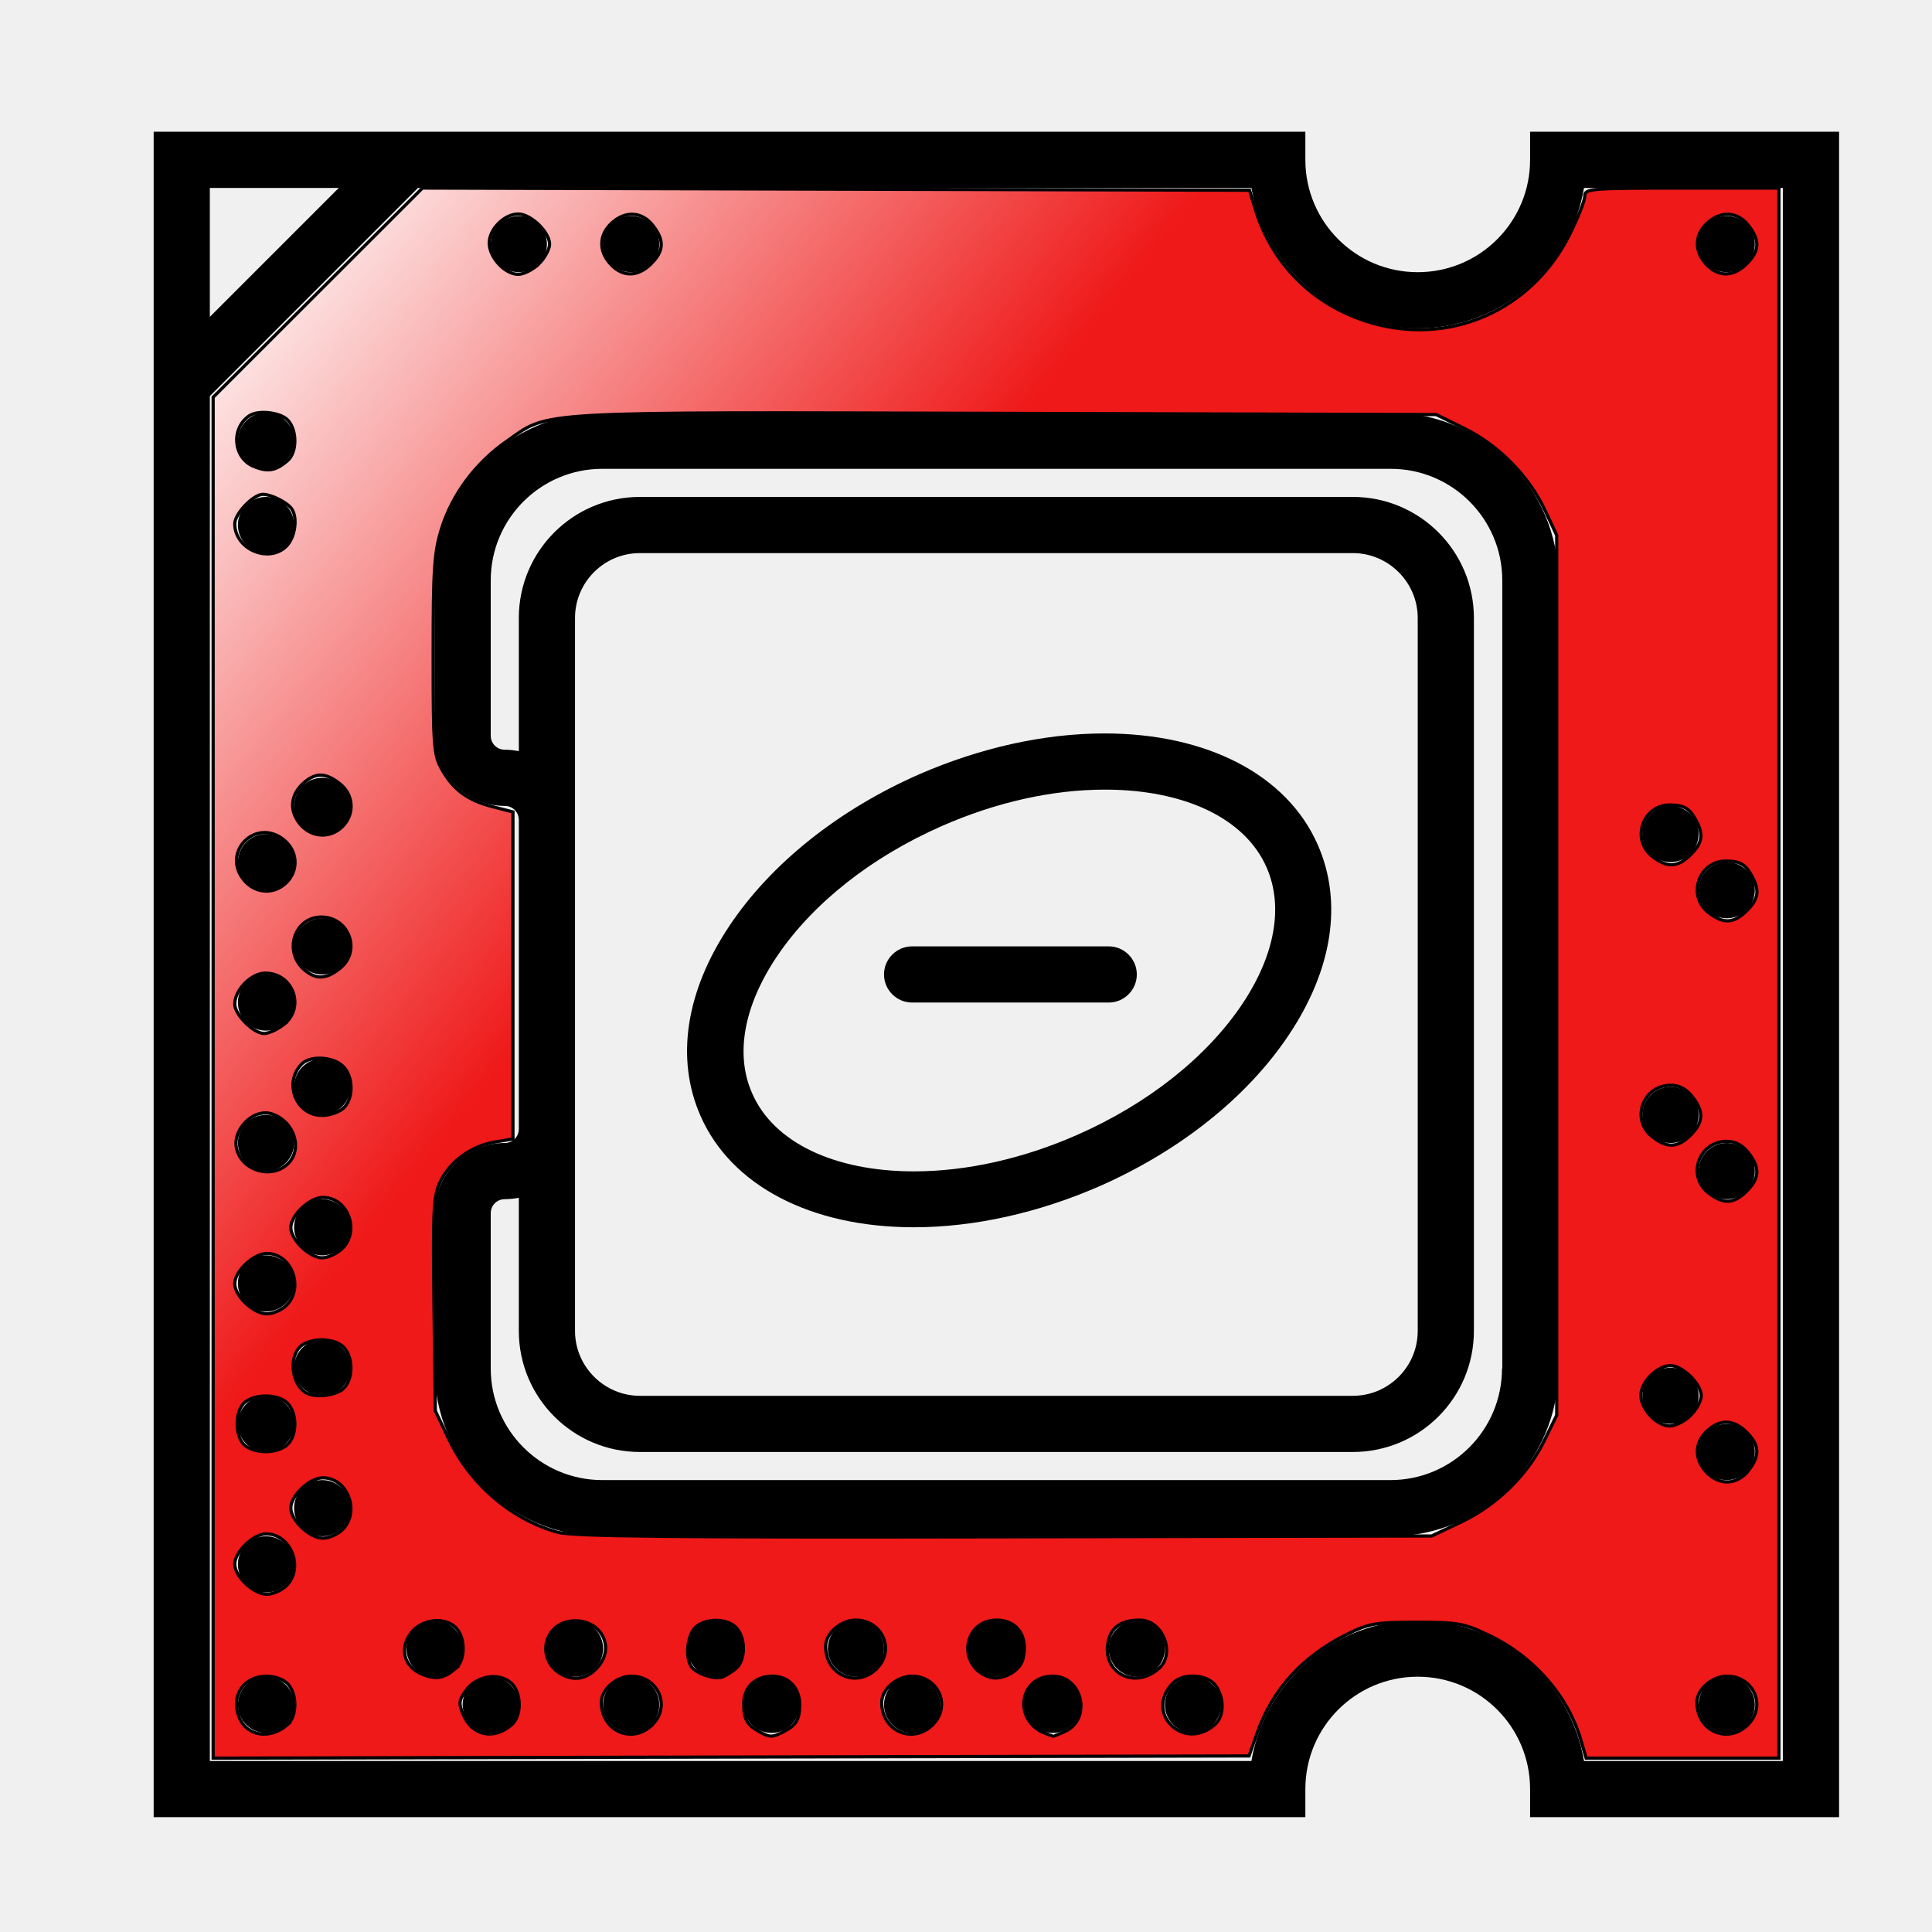
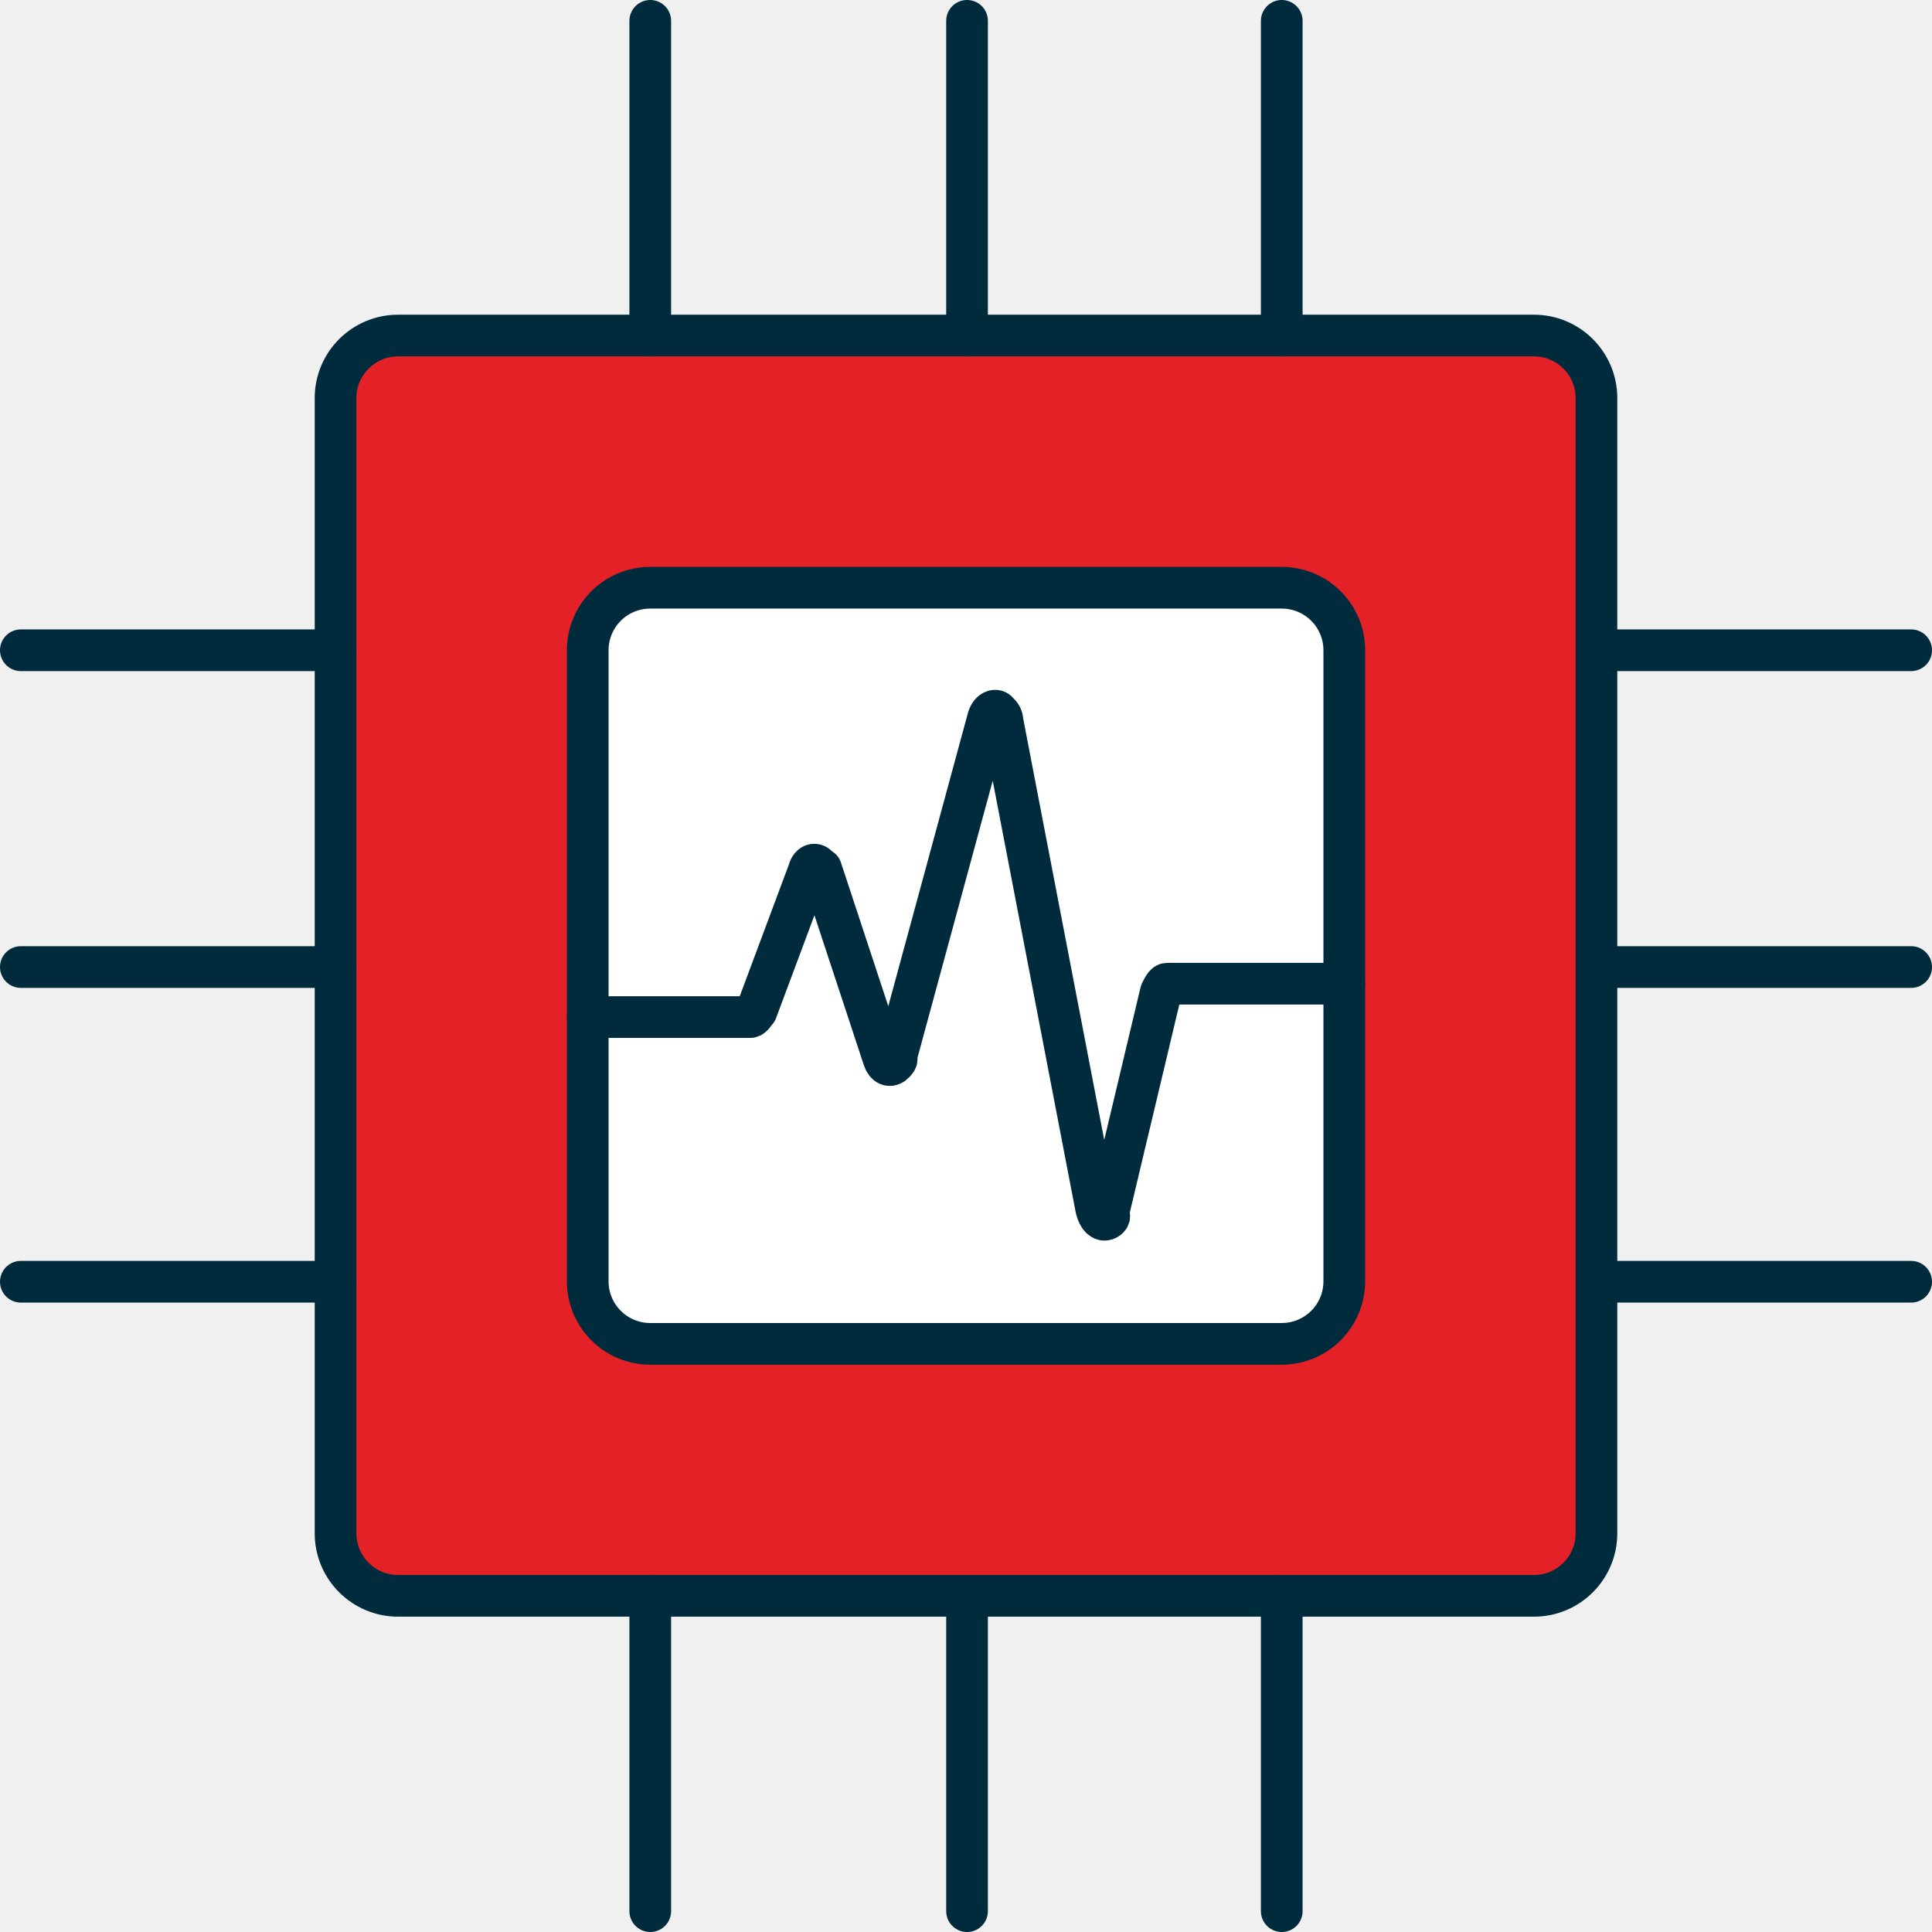
- <svg xmlns="http://www.w3.org/2000/svg" xmlns:xlink="http://www.w3.org/1999/xlink" version="1.1" width="100" height="100" id="svg5020" viewBox="0 0 100 100" preserveAspectRatio="none">
-   <defs id="defs5022">
-     <linearGradient id="linearGradient4207">
-       <stop offset="0" style="stop-color:#ffffff;stop-opacity:1" id="stop4209" />
-       <stop offset="1" style="stop-color:#ef1919;stop-opacity:1" id="stop4211" />
-     </linearGradient>
-     <filter x="-0.264" y="-0.292" width="1.527" height="1.584" color-interpolation-filters="sRGB" id="filter20257">
-       <feGaussianBlur stdDeviation="8.484" id="feGaussianBlur20259" />
-     </filter>
-     <linearGradient x1="302.366" y1="85.341" x2="273.785" y2="109.911" id="linearGradient20265" xlink:href="#linearGradient13263" gradientUnits="userSpaceOnUse" gradientTransform="translate(7.020117,-1.002874)" />
-     <linearGradient id="linearGradient13263">
-       <stop id="stop1" style="stop-color:#a9c3e4;stop-opacity:1" offset="0" />
-       <stop id="stop2" style="stop-color:#3465a4;stop-opacity:1" offset="1" />
-     </linearGradient>
-     <linearGradient xlink:href="#linearGradient13263" id="linearGradient3895" gradientUnits="userSpaceOnUse" gradientTransform="translate(7.020117,-1.002874)" x1="302.366" y1="85.341" x2="273.785" y2="109.911" />
-     <linearGradient xlink:href="#linearGradient13263" id="linearGradient3903" gradientUnits="userSpaceOnUse" gradientTransform="translate(7.020117,-1.002874)" x1="302.366" y1="85.341" x2="273.785" y2="109.911" />
-     <linearGradient xlink:href="#linearGradient13263" id="linearGradient3910" gradientUnits="userSpaceOnUse" gradientTransform="translate(7.020117,-1.002874)" x1="302.366" y1="85.341" x2="273.785" y2="109.911" />
-     <linearGradient xlink:href="#linearGradient13263" id="linearGradient3913" gradientUnits="userSpaceOnUse" gradientTransform="matrix(1.035307,0,0,1.148662,-226.3958,-83.99919)" x1="302.366" y1="85.341" x2="273.785" y2="109.911" />
-     <linearGradient xlink:href="#linearGradient13263" id="linearGradient3930" gradientUnits="userSpaceOnUse" gradientTransform="matrix(1.035307,0,0,1.148662,-226.3958,-83.99919)" x1="302.366" y1="85.341" x2="273.785" y2="109.911" />
-     <linearGradient xlink:href="#linearGradient13263" id="linearGradient3937" gradientUnits="userSpaceOnUse" gradientTransform="matrix(1.222333,0,0,1.356165,-277.2053,-108.6609)" x1="302.366" y1="85.341" x2="273.785" y2="109.911" />
-     <linearGradient xlink:href="#linearGradient13263" id="linearGradient3944" gradientUnits="userSpaceOnUse" gradientTransform="matrix(1.222333,0,0,1.356165,-277.2053,-108.6609)" x1="302.366" y1="85.341" x2="273.785" y2="109.911" />
-     <linearGradient xlink:href="#linearGradient13263" id="linearGradient3949" gradientUnits="userSpaceOnUse" gradientTransform="matrix(1.234087,0,0,1.369206,-280.0907,-109.8409)" x1="302.366" y1="85.341" x2="273.785" y2="109.911" />
-     <linearGradient xlink:href="#linearGradient13263" id="linearGradient3967" gradientUnits="userSpaceOnUse" gradientTransform="matrix(1.234087,0,0,1.369206,-280.0907,-109.8409)" x1="302.366" y1="85.341" x2="273.785" y2="109.911" />
-     <linearGradient xlink:href="#linearGradient13263" id="linearGradient3975" gradientUnits="userSpaceOnUse" gradientTransform="matrix(1.234087,0,0,1.369206,-280.0907,-109.8409)" x1="302.366" y1="85.341" x2="273.785" y2="109.911" />
-     <linearGradient xlink:href="#linearGradient13263" id="linearGradient3981" gradientUnits="userSpaceOnUse" gradientTransform="matrix(1.234087,0,0,1.369206,-280.0907,-109.8409)" x1="302.366" y1="85.341" x2="273.785" y2="109.911" />
-     <linearGradient xlink:href="#linearGradient13263" id="linearGradient3984" gradientUnits="userSpaceOnUse" gradientTransform="matrix(1.182314,0,0,1.311764,-268.3319,-100.7872)" x1="302.366" y1="85.341" x2="273.785" y2="109.911" />
-     <linearGradient xlink:href="#linearGradient4207" id="linearGradient4205" x1="12.29" y1="11.075" x2="42.148" y2="34.963" gradientUnits="userSpaceOnUse" />
-   </defs>
-   <rect width="100" height="100" x="-0.01" y="0.01" id="border" style="opacity:0.643;fill:none;stroke:none" />
-   <rect style="fill:none;fill-rule:evenodd;stroke:#000000;stroke-width:0px;stroke-linecap:butt;stroke-linejoin:miter;stroke-opacity:1" id="externalBorder" width="99" height="99" x="0.2" y="0.2" />
-   <g id="g4" transform="matrix(1.45395,0,0,1.45395,7.953212,6.819065)">
-     <circle cx="4" cy="51" r="1" id="circle6" />
-     <circle cx="4" cy="56" r="1" id="circle8" />
-     <circle cx="56" cy="4" r="1" id="circle10" />
-     <circle cx="56" cy="56" r="1" id="circle12" />
-     <circle cx="6" cy="49" r="1" id="circle14" />
-     <circle cx="54" cy="35" r="1" id="circle16" />
-     <circle cx="56" cy="37" r="1" id="circle18" />
-     <circle cx="54" cy="45" r="1" id="circle20" />
-     <circle cx="56" cy="47" r="1" id="circle22" />
-     <circle cx="54" cy="25" r="1" id="circle24" />
-     <circle cx="56" cy="27" r="1" id="circle26" />
-     <circle cx="4" cy="46" r="1" id="circle28" />
-     <circle cx="6" cy="44" r="1" id="circle30" />
-     <circle cx="4" cy="41" r="1" id="circle32" />
-     <circle cx="6" cy="39" r="1" id="circle34" />
-     <circle cx="4" cy="36" r="1" id="circle36" />
-     <circle cx="6" cy="34" r="1" id="circle38" />
-     <circle cx="4" cy="31" r="1" id="circle40" />
-     <circle cx="6" cy="29" r="1" id="circle42" />
-     <circle cx="4" cy="26" r="1" id="circle44" />
-     <circle cx="6" cy="24" r="1" id="circle46" />
-     <circle cx="4" cy="11" r="1" id="circle48" />
-     <circle cx="17" cy="4" r="1" id="circle50" />
-     <circle cx="13" cy="4" r="1" id="circle52" />
-     <circle cx="4" cy="14" r="1" id="circle54" />
-     <path d="m 49,0 0,1 C 49,3.21 47.21,5 45,5 42.79,5 41,3.21 41,1 L 41,0 11.41,0 0,0 0,11.41 0,60 l 41,0 0,-1 c 0,-2.21 1.79,-4 4,-4 2.21,0 4,1.79 4,4 l 0,1 11,0 L 60,0 49,0 Z M 2,2 6.59,2 2,6.59 2,2 Z m 56,56 -7.08,0 C 50.44,55.17 47.97,53 45,53 c -2.97,0 -5.44,2.17 -5.92,5 L 2,58 2,9.41 9.41,2 39.08,2 c 0.48,2.83 2.95,5 5.92,5 2.97,0 5.44,-2.17 5.92,-5 L 58,2 58,58 Z" id="path56" />
-     <path d="M 44.03,10 15.97,10 C 12.68,10 10,12.68 10,15.97 l 0,5.53 c 0,1.38 1.12,2.5 2.5,2.5 0.28,0 0.5,0.22 0.5,0.5 l 0,11 C 13,35.78 12.78,36 12.5,36 11.12,36 10,37.12 10,38.5 l 0,5.53 c 0,3.29 2.68,5.97 5.97,5.97 l 28.07,0 c 3.29,0 5.97,-2.68 5.97,-5.97 l 0,-28.06 C 50,12.68 47.32,10 44.03,10 Z M 15,35.5 l 0,-11 0,-7.19 C 15,16.03 16.04,15 17.31,15 l 25.38,0 c 1.27,0 2.31,1.04 2.31,2.31 l 0,25.38 C 45,43.97 43.96,45 42.69,45 L 17.31,45 C 16.04,45 15,43.96 15,42.69 l 0,-7.19 z m 33,8.53 C 48,46.22 46.22,48 44.03,48 L 15.97,48 C 13.78,48 12,46.22 12,44.03 l 0,-5.53 c 0,-0.28 0.22,-0.5 0.5,-0.5 0.17,0 0.34,-0.02 0.5,-0.05 l 0,4.74 c 0,2.38 1.93,4.31 4.31,4.31 l 25.38,0 C 45.07,47 47,45.07 47,42.69 L 47,17.31 C 47,14.93 45.07,13 42.69,13 L 17.31,13 C 14.93,13 13,14.93 13,17.31 l 0,4.74 C 12.84,22.02 12.67,22 12.5,22 12.22,22 12,21.78 12,21.5 l 0,-5.53 C 12,13.78 13.78,12 15.97,12 l 28.07,0 c 2.19,0 3.97,1.78 3.97,3.97 l 0,28.06 z" id="path58" />
-     <circle cx="37" cy="56" r="1" id="circle60" />
-     <circle cx="35" cy="54" r="1" id="circle62" />
-     <circle cx="32" cy="56" r="1" id="circle64" />
-     <circle cx="30" cy="54" r="1" id="circle66" />
-     <circle cx="27" cy="56" r="1" id="circle68" />
-     <circle cx="25" cy="54" r="1" id="circle70" />
-     <circle cx="22" cy="56" r="1" id="circle72" />
-     <circle cx="20" cy="54" r="1" id="circle74" />
-     <circle cx="17" cy="56" r="1" id="circle76" />
-     <circle cx="15" cy="54" r="1" id="circle78" />
-     <circle cx="12" cy="56" r="1" id="circle80" />
-     <circle cx="10" cy="54" r="1" id="circle82" />
-     <path d="m 27.06,39 c 2.15,0 4.43,-0.51 6.61,-1.46 2.86,-1.26 5.25,-3.16 6.73,-5.37 1.57,-2.34 1.94,-4.75 1.04,-6.79 -1.09,-2.48 -3.93,-3.96 -7.59,-3.96 -2.15,0 -4.43,0.51 -6.61,1.46 -2.86,1.26 -5.25,3.16 -6.73,5.37 -1.57,2.34 -1.94,4.75 -1.04,6.79 1.09,2.48 3.93,3.96 7.59,3.96 z m -4.88,-9.63 c 1.27,-1.89 3.35,-3.54 5.87,-4.65 1.93,-0.85 3.94,-1.3 5.81,-1.3 2.85,0 5,1.03 5.76,2.77 0.61,1.39 0.3,3.12 -0.87,4.87 -1.27,1.89 -3.35,3.54 -5.87,4.65 -1.93,0.85 -3.94,1.3 -5.81,1.3 -2.84,0 -5,-1.03 -5.76,-2.77 -0.62,-1.39 -0.3,-3.12 0.87,-4.87 z" id="path84" />
-     <path d="m 27,31 7,0 c 0.55,0 1,-0.45 1,-1 0,-0.55 -0.45,-1 -1,-1 l -7,0 c -0.55,0 -1,0.45 -1,1 0,0.55 0.45,1 1,1 z" id="path86" />
+ <svg xmlns="http://www.w3.org/2000/svg" id="Layer_1" data-name="Layer 1" viewBox="0 0 92.7 92.7">
+   <g>
+     <g>
+       <rect x="16.1" y="16.1" width="60.5" height="60.47" rx="3" style="fill: #e42127;stroke: #002b3c;stroke-linecap: round;stroke-linejoin: round;stroke-width: 2px" />
+       <path d="M46.4,16.1V1M31.2,16.1V1M61.5,16.1V1M31.2,91.7V76.6M61.5,91.7V76.6M46.4,91.7V76.6M76.6,46.4H91.7M76.6,31.2H91.7M76.6,61.5H91.7M1,31.2H16.1M1,61.5H16.1M1,46.4H16.1" style="fill: none;stroke: #002b3c;stroke-linecap: round;stroke-linejoin: round;stroke-width: 2px" />
+       <rect x="28.2" y="28.2" width="36.3" height="36.28" rx="3" style="fill: #fff;stroke: #002b3c;stroke-linecap: round;stroke-linejoin: round;stroke-width: 2px" />
+     </g>
+     <path d="M28.2,48.8H36c.1,0,.2-.2.3-.3l2.5-6.7c.1-.4.4-.4.5-.1h.1l3,9.1c.1.3.3.4.5.2s.1-.2.1-.3l4.4-16.2c.1-.4.4-.5.5-.3a.5.5,0,0,1,.2.4L52.6,58c.1.4.3.6.5.5s.1-.2.1-.4l2.5-10.5c.1-.2.2-.4.3-.4h8.5" style="fill: none;stroke: #002b3c;stroke-linecap: round;stroke-linejoin: round;stroke-width: 2px" />
  </g>
-   <path style="color:#000000;clip-rule:nonzero;display:inline;overflow:visible;visibility:visible;opacity:1;isolation:auto;mix-blend-mode:normal;color-interpolation:sRGB;color-interpolation-filters:linearRGB;solid-color:#000000;solid-opacity:1;fill:url(#linearGradient4205);fill-opacity:1;fill-rule:nonzero;stroke:#000000;stroke-width:0.165;stroke-linecap:butt;stroke-linejoin:miter;stroke-miterlimit:4;stroke-dasharray:none;stroke-dashoffset:0;stroke-opacity:1;color-rendering:auto;image-rendering:auto;shape-rendering:auto;text-rendering:auto;enable-background:accumulate" d="m 11.033,55.781 0,-35.221 5.417,-5.413 5.417,-5.413 21.405,0.057 21.405,0.057 0.266,0.893 c 0.862,2.89 2.983,5.027 5.882,5.922 4.162,1.285 8.44,-0.569 10.413,-4.513 0.435,-0.869 0.791,-1.768 0.791,-1.997 0,-0.394 0.269,-0.417 5.023,-0.417 l 5.023,0 0,40.632 0,40.632 -4.988,0 -4.988,0 -0.278,-0.949 c -0.665,-2.271 -2.431,-4.293 -4.704,-5.386 -1.342,-0.645 -1.628,-0.698 -3.795,-0.698 -2.099,0 -2.472,0.063 -3.572,0.606 -2.328,1.149 -3.883,2.859 -4.694,5.16 l -0.407,1.154 -26.808,0.057 -26.808,0.057 0,-35.221 z m 3.851,33.484 c 0.494,-0.433 0.505,-1.564 0.021,-2.098 -0.215,-0.237 -0.676,-0.408 -1.1,-0.408 -1.185,0 -1.864,0.987 -1.441,2.097 0.385,1.013 1.607,1.211 2.521,0.409 z m 11.609,0 c 0.523,-0.46 0.504,-1.665 -0.035,-2.153 -0.621,-0.562 -1.768,-0.385 -2.32,0.358 -0.386,0.52 -0.409,0.687 -0.174,1.257 0.463,1.119 1.594,1.359 2.529,0.538 z m 7.367,-0.095 c 0.841,-0.972 0.141,-2.412 -1.172,-2.412 -0.775,0 -1.563,0.683 -1.563,1.354 0,1.556 1.726,2.224 2.735,1.057 z m 6.712,0.457 c 0.651,-0.343 0.815,-0.623 0.819,-1.4 0.004,-0.862 -0.577,-1.469 -1.409,-1.469 -0.893,0 -1.491,0.575 -1.487,1.43 0.004,0.797 0.156,1.076 0.778,1.429 0.568,0.322 0.703,0.323 1.298,0.01 l 0,-1.2e-5 z m 7.799,-0.457 c 0.841,-0.972 0.141,-2.412 -1.172,-2.412 -0.775,0 -1.563,0.683 -1.563,1.354 0,1.556 1.726,2.224 2.735,1.057 z m 6.748,0.452 c 1.404,-0.64 0.918,-2.864 -0.626,-2.864 -1.776,0 -2.071,2.343 -0.374,2.967 0.184,0.068 0.355,0.131 0.38,0.141 0.025,0.01 0.304,-0.1 0.619,-0.244 z m 7.763,-0.358 c 0.484,-0.425 0.504,-1.352 0.043,-2.01 -0.418,-0.596 -1.67,-0.679 -2.204,-0.146 -1.529,1.529 0.533,3.585 2.16,2.156 z m 27.684,-0.095 c 0.841,-0.972 0.141,-2.412 -1.172,-2.412 -0.775,0 -1.563,0.683 -1.563,1.354 0,1.556 1.726,2.224 2.735,1.057 z M 23.591,86.355 c 0.524,-0.45 0.504,-1.657 -0.035,-2.145 -0.611,-0.553 -1.768,-0.385 -2.301,0.332 -0.59,0.794 -0.34,1.722 0.569,2.104 0.734,0.308 1.149,0.24 1.768,-0.291 z m 7.367,-0.087 c 0.916,-1.059 0.103,-2.49 -1.345,-2.369 -1.534,0.129 -1.881,2.095 -0.493,2.794 0.666,0.335 1.309,0.187 1.838,-0.425 z m 7.144,0.087 c 0.494,-0.424 0.505,-1.556 0.021,-2.091 -0.46,-0.509 -1.583,-0.529 -2.125,-0.039 -0.415,0.375 -0.546,1.524 -0.231,2.019 0.233,0.366 1.2,0.704 1.609,0.562 0.184,-0.064 0.511,-0.267 0.726,-0.452 l 2e-6,0 z m 7.367,-0.087 c 0.841,-0.972 0.141,-2.412 -1.172,-2.412 -0.775,0 -1.563,0.683 -1.563,1.354 0,1.556 1.726,2.224 2.735,1.057 z m 7.471,-0.369 c 0.309,-1.167 -0.27,-2.043 -1.348,-2.043 -1.769,0 -2.074,2.409 -0.374,2.951 0.627,0.199 1.559,-0.292 1.722,-0.908 z m 7.041,0.464 c 0.881,-0.774 0.206,-2.506 -0.976,-2.506 -0.962,0 -1.478,0.346 -1.644,1.101 -0.353,1.608 1.349,2.521 2.62,1.405 z m -45.153,-4.292 c 0.922,-0.922 0.229,-2.679 -1.057,-2.679 -0.652,0 -1.622,0.935 -1.622,1.563 0,0.645 0.977,1.563 1.664,1.563 0.313,0 0.769,-0.201 1.015,-0.447 z m 2.902,-2.902 c 0.926,-0.926 0.262,-2.679 -1.015,-2.679 -0.687,0 -1.664,0.918 -1.664,1.563 0,0.645 0.977,1.563 1.664,1.563 0.313,0 0.769,-0.201 1.015,-0.447 z m 57.877,-0.378 c 1.855,-0.879 3.444,-2.427 4.315,-4.204 l 0.654,-1.335 0,-22.772 0,-22.772 -0.598,-1.277 C 79.143,24.649 77.576,23.052 75.805,22.18 L 74.336,21.457 52.021,21.396 c -24.817,-0.067 -23.53,-0.139 -25.806,1.451 -1.593,1.113 -2.805,2.737 -3.353,4.493 -0.388,1.242 -0.443,2.059 -0.443,6.556 0,4.782 0.032,5.193 0.462,5.949 0.593,1.042 1.341,1.587 2.634,1.916 l 1.035,0.264 0,8.463 0,8.463 -0.974,0.166 c -1.205,0.206 -2.303,1.018 -2.804,2.074 -0.333,0.702 -0.372,1.489 -0.31,6.32 l 0.07,5.518 0.692,1.451 c 1.123,2.357 3.255,4.179 5.655,4.832 0.787,0.214 6.077,0.268 23.123,0.234 l 22.102,-0.043 1.505,-0.713 z m 14.888,-2.666 c 0.608,-0.772 0.584,-1.32 -0.085,-1.989 -0.677,-0.677 -1.384,-0.699 -2.061,-0.063 -0.649,0.609 -0.661,1.453 -0.031,2.123 0.663,0.705 1.59,0.675 2.177,-0.072 z M 14.867,74.78 c 0.509,-0.46 0.529,-1.583 0.039,-2.125 -0.439,-0.485 -1.601,-0.537 -2.2,-0.1 -0.577,0.422 -0.577,1.863 0,2.285 0.574,0.42 1.664,0.389 2.161,-0.061 z m 72.641,-1.518 c 0.301,-0.301 0.548,-0.758 0.548,-1.015 0,-0.616 -0.966,-1.563 -1.594,-1.563 -0.682,0 -1.532,0.85 -1.532,1.531 0,0.722 0.82,1.594 1.5,1.594 0.291,0 0.776,-0.247 1.077,-0.548 z M 17.769,71.877 c 0.509,-0.46 0.529,-1.583 0.039,-2.125 -0.401,-0.443 -1.427,-0.538 -2.075,-0.191 -0.79,0.423 -0.741,1.967 0.078,2.514 0.438,0.292 1.539,0.181 1.958,-0.199 z M 14.829,67.559 c 0.926,-0.926 0.262,-2.679 -1.015,-2.679 -0.687,0 -1.664,0.918 -1.664,1.563 0,0.645 0.977,1.563 1.664,1.563 0.313,0 0.769,-0.201 1.015,-0.447 z m 2.86,-2.911 c 0.974,-0.907 0.331,-2.67 -0.973,-2.67 -0.687,0 -1.664,0.918 -1.664,1.563 0,0.628 0.97,1.563 1.622,1.563 0.289,0 0.746,-0.205 1.015,-0.455 z m 72.721,-2.995 c 0.669,-0.669 0.693,-1.217 0.085,-1.989 -0.312,-0.396 -0.676,-0.588 -1.116,-0.588 -1.447,0 -2.086,1.776 -0.958,2.663 0.772,0.608 1.32,0.584 1.989,-0.085 z M 14.867,60.268 c 0.826,-0.747 0.402,-2.19 -0.766,-2.604 -0.986,-0.35 -2.157,0.857 -1.831,1.886 0.339,1.069 1.771,1.465 2.597,0.719 z m 72.641,-1.518 c 0.669,-0.669 0.693,-1.217 0.085,-1.989 -0.312,-0.396 -0.676,-0.588 -1.116,-0.588 -1.447,0 -2.086,1.776 -0.958,2.663 0.772,0.608 1.32,0.584 1.989,-0.085 z M 17.769,57.366 c 0.552,-0.499 0.53,-1.684 -0.041,-2.201 -0.535,-0.484 -1.68,-0.533 -2.114,-0.09 -0.958,0.978 -0.291,2.66 1.055,2.66 0.38,0 0.876,-0.166 1.1,-0.369 z m -3.082,-4.335 c 1.127,-0.887 0.488,-2.663 -0.958,-2.663 -0.723,0 -1.579,0.869 -1.579,1.603 0,0.551 0.972,1.523 1.523,1.523 0.235,0 0.691,-0.208 1.015,-0.463 z m 2.902,-2.902 c 1.127,-0.887 0.488,-2.663 -0.958,-2.663 -1.403,0 -1.979,1.801 -0.875,2.735 0.607,0.513 1.115,0.493 1.833,-0.072 z m 72.821,-2.988 c 0.606,-0.606 0.676,-1.025 0.291,-1.755 -0.339,-0.644 -0.623,-0.815 -1.362,-0.819 -1.41,-0.008 -2.029,1.786 -0.919,2.659 0.772,0.608 1.32,0.584 1.989,-0.085 z M 14.829,45.68 c 0.649,-0.649 0.578,-1.65 -0.158,-2.229 -1.435,-1.129 -3.2,0.636 -2.071,2.071 0.579,0.736 1.58,0.807 2.229,0.158 z m 72.679,-1.441 c 0.606,-0.606 0.676,-1.025 0.291,-1.755 -0.339,-0.644 -0.623,-0.815 -1.362,-0.819 -1.41,-0.008 -2.029,1.786 -0.919,2.659 0.772,0.608 1.32,0.584 1.989,-0.085 z m -69.777,-1.461 c 0.642,-0.642 0.578,-1.65 -0.142,-2.216 -0.719,-0.565 -1.227,-0.585 -1.833,-0.072 -0.712,0.603 -0.81,1.424 -0.254,2.131 0.579,0.736 1.58,0.807 2.229,0.158 z M 14.829,28.266 c 0.444,-0.444 0.589,-1.451 0.276,-1.92 -0.224,-0.335 -1.061,-0.759 -1.499,-0.759 -0.496,0 -1.456,1.003 -1.456,1.523 0,1.315 1.76,2.075 2.679,1.157 z m 0.056,-4.422 c 0.494,-0.424 0.505,-1.556 0.021,-2.091 -0.371,-0.41 -1.532,-0.548 -1.997,-0.237 -0.968,0.646 -0.846,2.176 0.208,2.619 0.734,0.308 1.149,0.24 1.768,-0.291 z M 27.899,13.653 c 0.301,-0.301 0.548,-0.758 0.548,-1.015 0,-0.628 -0.97,-1.563 -1.622,-1.563 -0.719,0 -1.503,0.784 -1.503,1.501 0,0.748 0.809,1.624 1.5,1.624 0.291,0 0.776,-0.247 1.077,-0.548 z m 5.805,0 c 0.669,-0.669 0.693,-1.217 0.085,-1.989 -0.572,-0.727 -1.438,-0.769 -2.146,-0.103 -0.649,0.609 -0.661,1.453 -0.031,2.123 0.628,0.668 1.404,0.657 2.092,-0.031 z m 56.707,0 c 0.669,-0.669 0.693,-1.217 0.085,-1.989 -0.572,-0.727 -1.438,-0.769 -2.146,-0.103 -0.649,0.609 -0.661,1.453 -0.031,2.123 0.628,0.668 1.404,0.657 2.092,-0.031 z" id="path4197" />
</svg>
